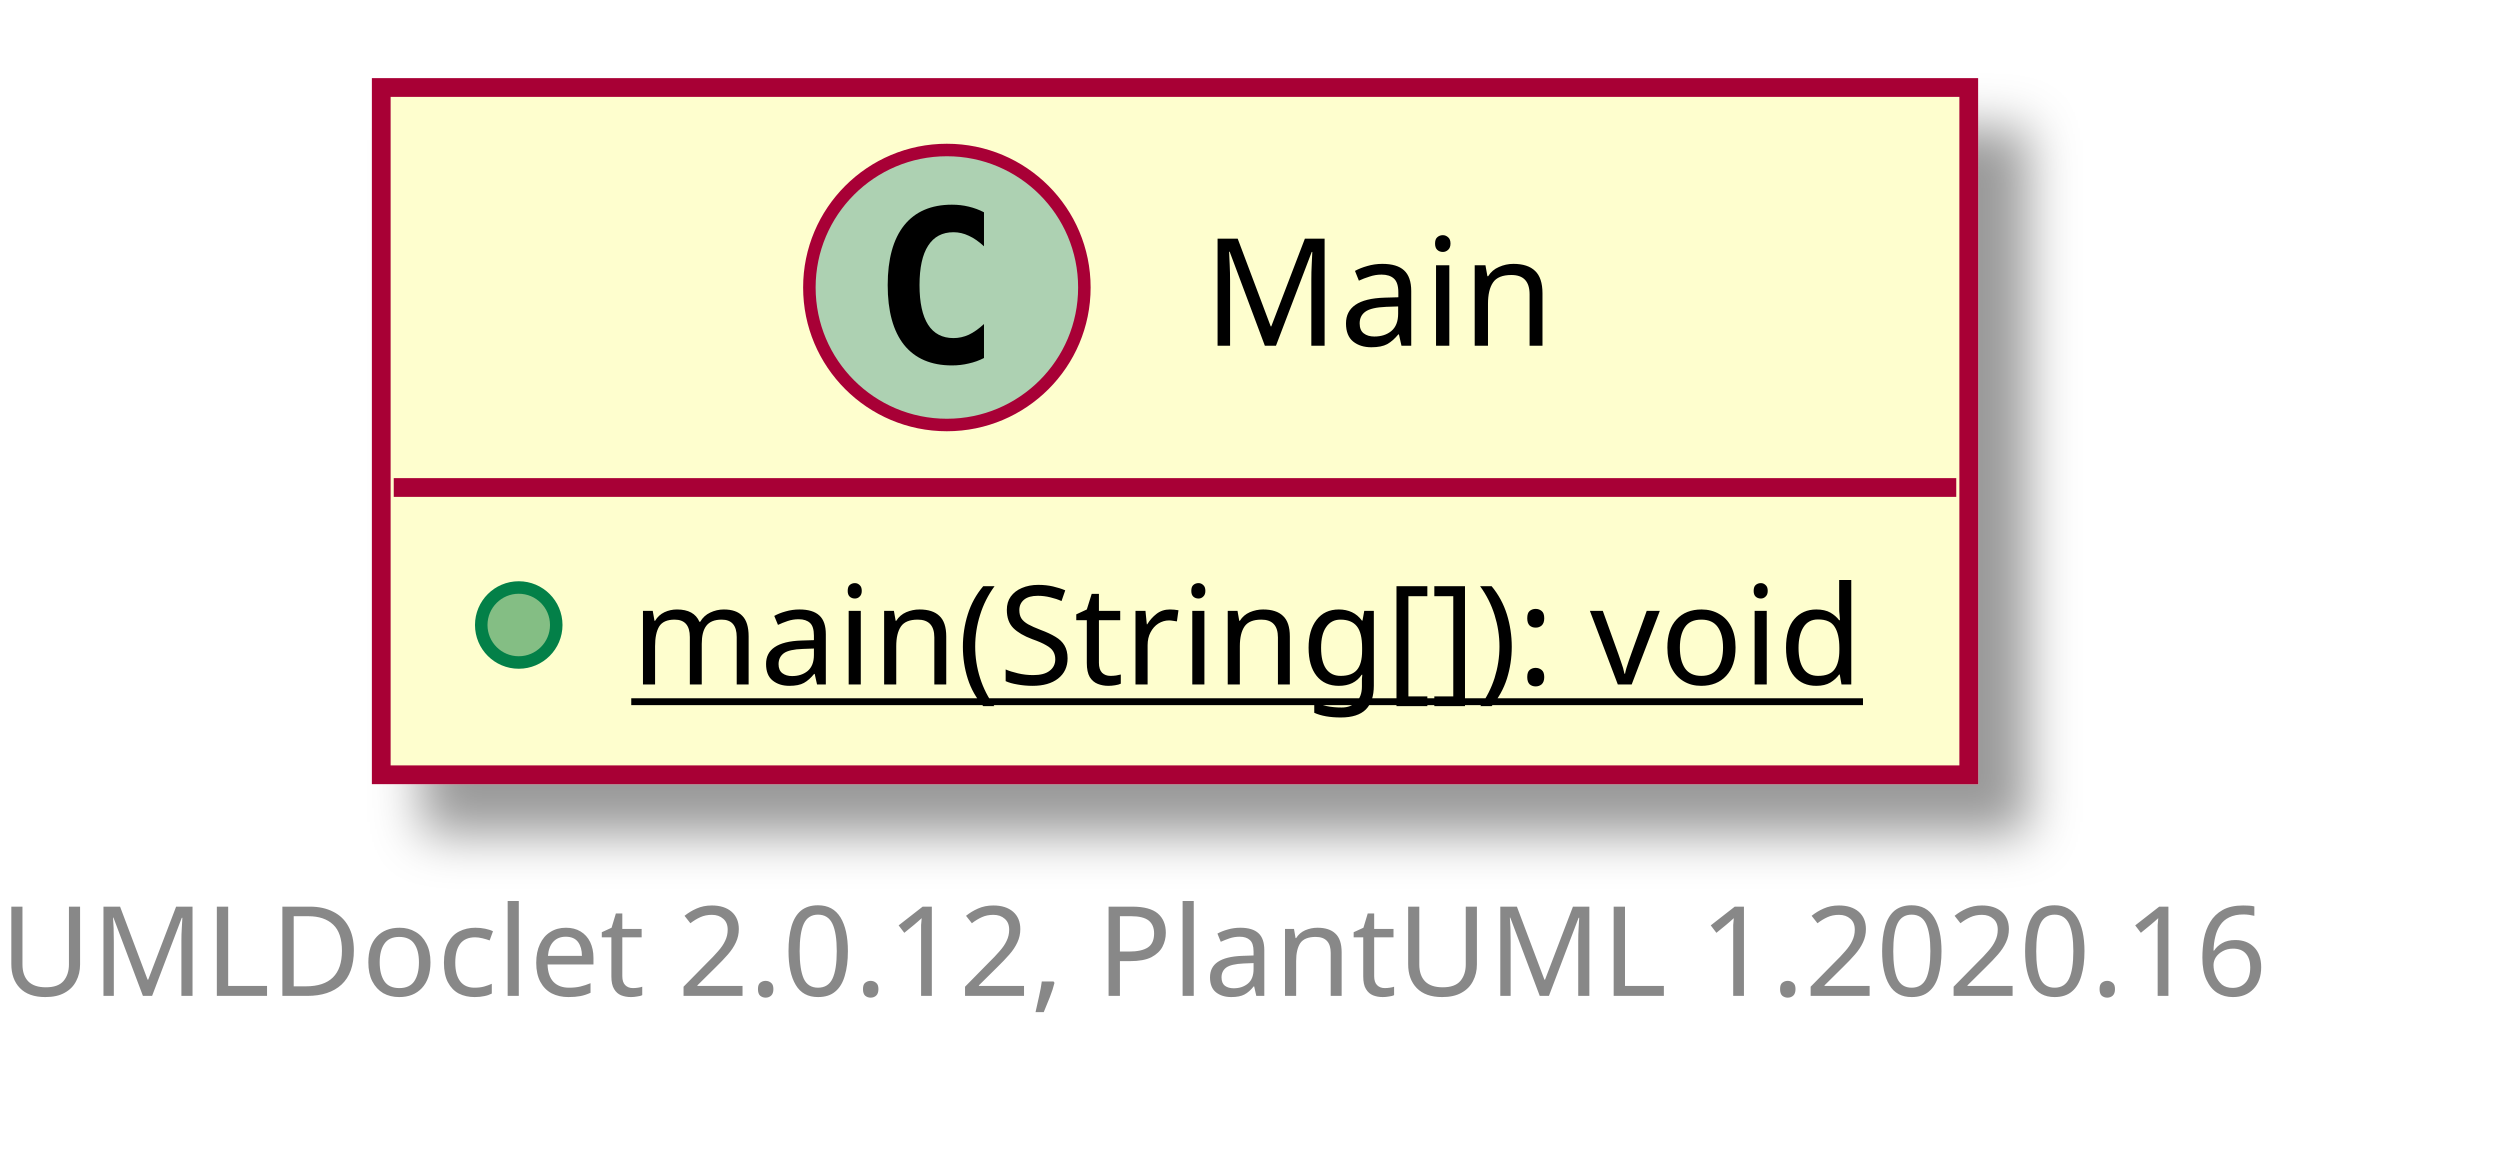
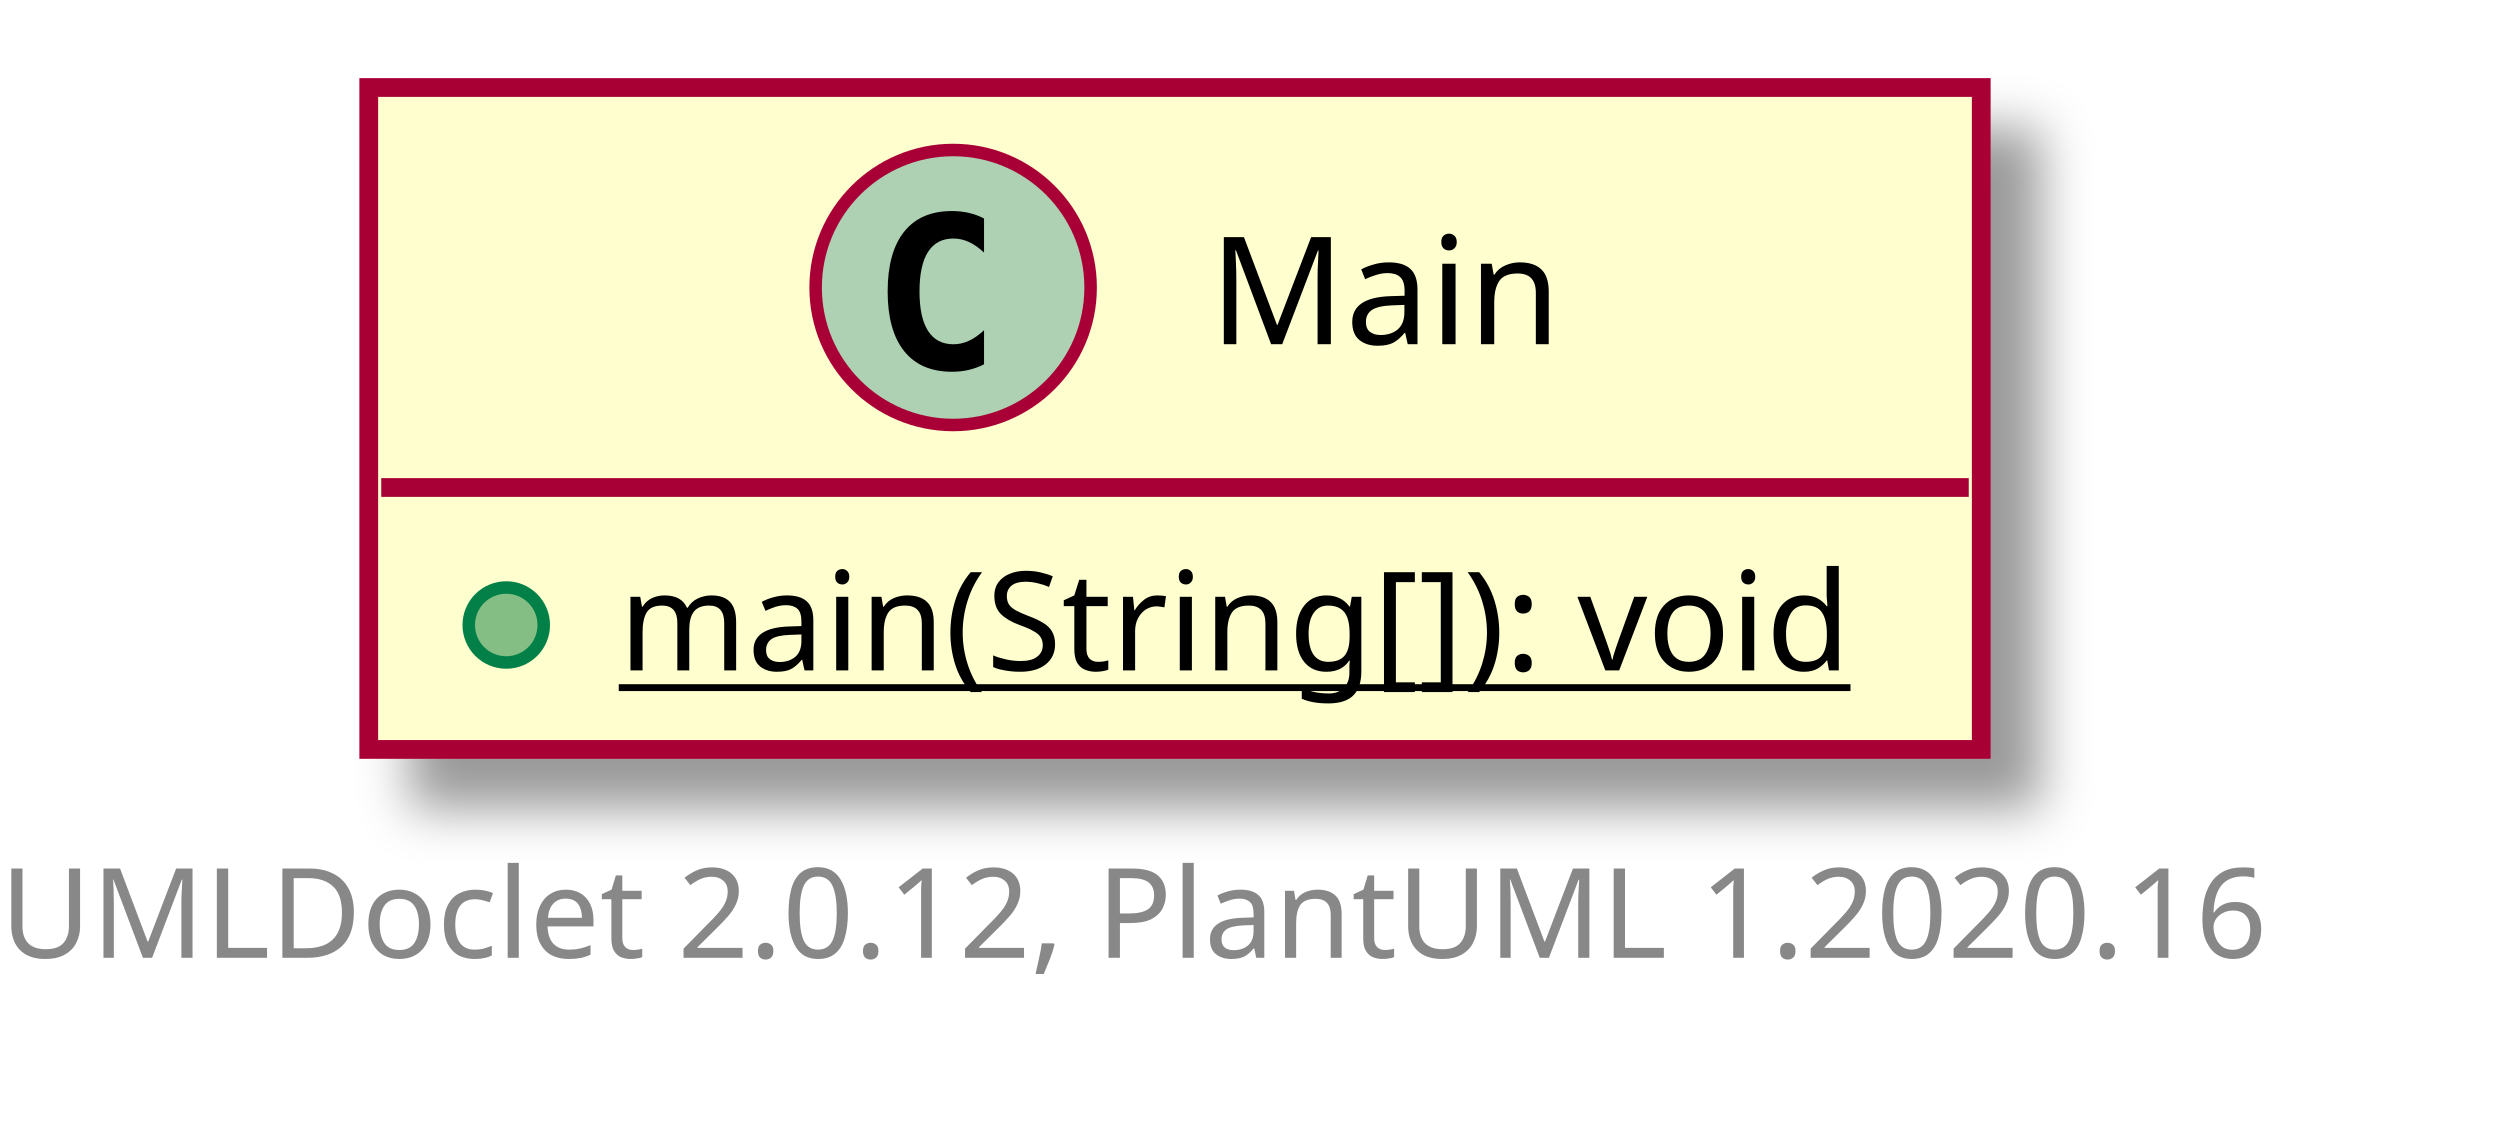
- <svg xmlns="http://www.w3.org/2000/svg" xmlns:xlink="http://www.w3.org/1999/xlink" contentScriptType="application/ecmascript" contentStyleType="text/css" height="93px" preserveAspectRatio="none" style="width:200px;height:93px;" version="1.1" viewBox="0 0 200 93" width="200px" zoomAndPan="magnify">
+ <svg xmlns="http://www.w3.org/2000/svg" xmlns:xlink="http://www.w3.org/1999/xlink" contentScriptType="application/ecmascript" contentStyleType="text/css" height="90px" preserveAspectRatio="none" style="width:200px;height:90px;" version="1.1" viewBox="0 0 200 90" width="200px" zoomAndPan="magnify">
  <defs>
    <filter height="300%" id="f7gdnvwh69yyq" width="300%" x="-1" y="-1">
      <feGaussianBlur result="blurOut" stdDeviation="2.0" />
      <feColorMatrix in="blurOut" result="blurOut2" type="matrix" values="0 0 0 0 0 0 0 0 0 0 0 0 0 0 0 0 0 0 .4 0" />
      <feOffset dx="4.0" dy="4.0" in="blurOut2" result="blurOut3" />
      <feBlend in="SourceGraphic" in2="blurOut3" mode="normal" />
    </filter>
  </defs>
  <g>
    <a href="Main.html" target="_top" title="Main.html" xlink:actuate="onRequest" xlink:href="Main.html" xlink:show="new" xlink:title="Main.html" xlink:type="simple">
-       <rect codeLine="5" fill="#FEFECE" filter="url(#f7gdnvwh69yyq)" height="54.982" id="Main" style="stroke: #A80036; stroke-width: 1.5;" width="127" x="30.5" y="7" />
-       <ellipse cx="75.75" cy="23" fill="#ADD1B2" rx="11" ry="11" style="stroke: #A80036; stroke-width: 1.0;" />
-       <path d="M78.719,28.641 Q78.141,28.938 77.5,29.078 Q76.859,29.234 76.156,29.234 Q73.656,29.234 72.328,27.594 Q71.016,25.938 71.016,22.812 Q71.016,19.688 72.328,18.031 Q73.656,16.375 76.156,16.375 Q76.859,16.375 77.5,16.531 Q78.156,16.688 78.719,16.984 L78.719,19.703 Q78.094,19.125 77.5,18.859 Q76.906,18.578 76.281,18.578 Q74.938,18.578 74.25,19.656 Q73.562,20.719 73.562,22.812 Q73.562,24.906 74.25,25.984 Q74.938,27.047 76.281,27.047 Q76.906,27.047 77.5,26.781 Q78.094,26.5 78.719,25.922 L78.719,28.641 Z " />
-       <text fill="#000000" font-family="sans-serif" font-size="12" lengthAdjust="spacingAndGlyphs" textLength="28" x="96.25" y="27.656">Main</text>
-       <line style="stroke: #A80036; stroke-width: 1.5;" x1="31.5" x2="156.5" y1="39" y2="39" />
-       <ellipse cx="41.5" cy="50" fill="#84BE84" rx="3" ry="3" style="stroke: #038048; stroke-width: 1.0;" />
-       <text fill="#000000" font-family="sans-serif" font-size="11" lengthAdjust="spacingAndGlyphs" text-decoration="underline" textLength="101" x="50.5" y="54.759">main(String[]): void</text>
+       <rect codeLine="5" fill="#FEFECE" filter="url(#f7gdnvwh69yyq)" height="52.955" id="Main" style="stroke: #A80036; stroke-width: 1.5;" width="129" x="29.5" y="7" />
+       <ellipse cx="76.25" cy="23" fill="#ADD1B2" rx="11" ry="11" style="stroke: #A80036; stroke-width: 1.0;" />
+       <path d="M78.723,29.143 Q78.142,29.442 77.503,29.591 Q76.864,29.741 76.158,29.741 Q73.651,29.741 72.332,28.089 Q71.012,26.437 71.012,23.316 Q71.012,20.186 72.332,18.535 Q73.651,16.883 76.158,16.883 Q76.864,16.883 77.511,17.032 Q78.159,17.182 78.723,17.48 L78.723,20.203 Q78.092,19.622 77.499,19.352 Q76.905,19.082 76.274,19.082 Q74.93,19.082 74.245,20.149 Q73.56,21.216 73.56,23.316 Q73.56,25.408 74.245,26.474 Q74.93,27.541 76.274,27.541 Q76.905,27.541 77.499,27.271 Q78.092,27.002 78.723,26.42 Z " />
+       <text fill="#000000" font-family="sans-serif" font-size="12" lengthAdjust="spacingAndGlyphs" textLength="27" x="96.75" y="27.535">Main</text>
+       <line style="stroke: #A80036; stroke-width: 1.5;" x1="30.5" x2="157.5" y1="39" y2="39" />
+       <ellipse cx="40.5" cy="50" fill="#84BE84" rx="3" ry="3" style="stroke: #038048; stroke-width: 1.0;" />
+       <text fill="#000000" font-family="sans-serif" font-size="11" lengthAdjust="spacingAndGlyphs" text-decoration="underline" textLength="103" x="49.5" y="53.635">main(String[]): void</text>
    </a>
-     <text fill="#888888" font-family="sans-serif" font-size="10" lengthAdjust="spacingAndGlyphs" textLength="188" x="0" y="79.672">UMLDoclet 2.0.12, PlantUML 1.2020.16</text>
+     <text fill="#888888" font-family="sans-serif" font-size="10" lengthAdjust="spacingAndGlyphs" textLength="188" x="0" y="76.623">UMLDoclet 2.0.12, PlantUML 1.2020.16</text>
  </g>
</svg>
